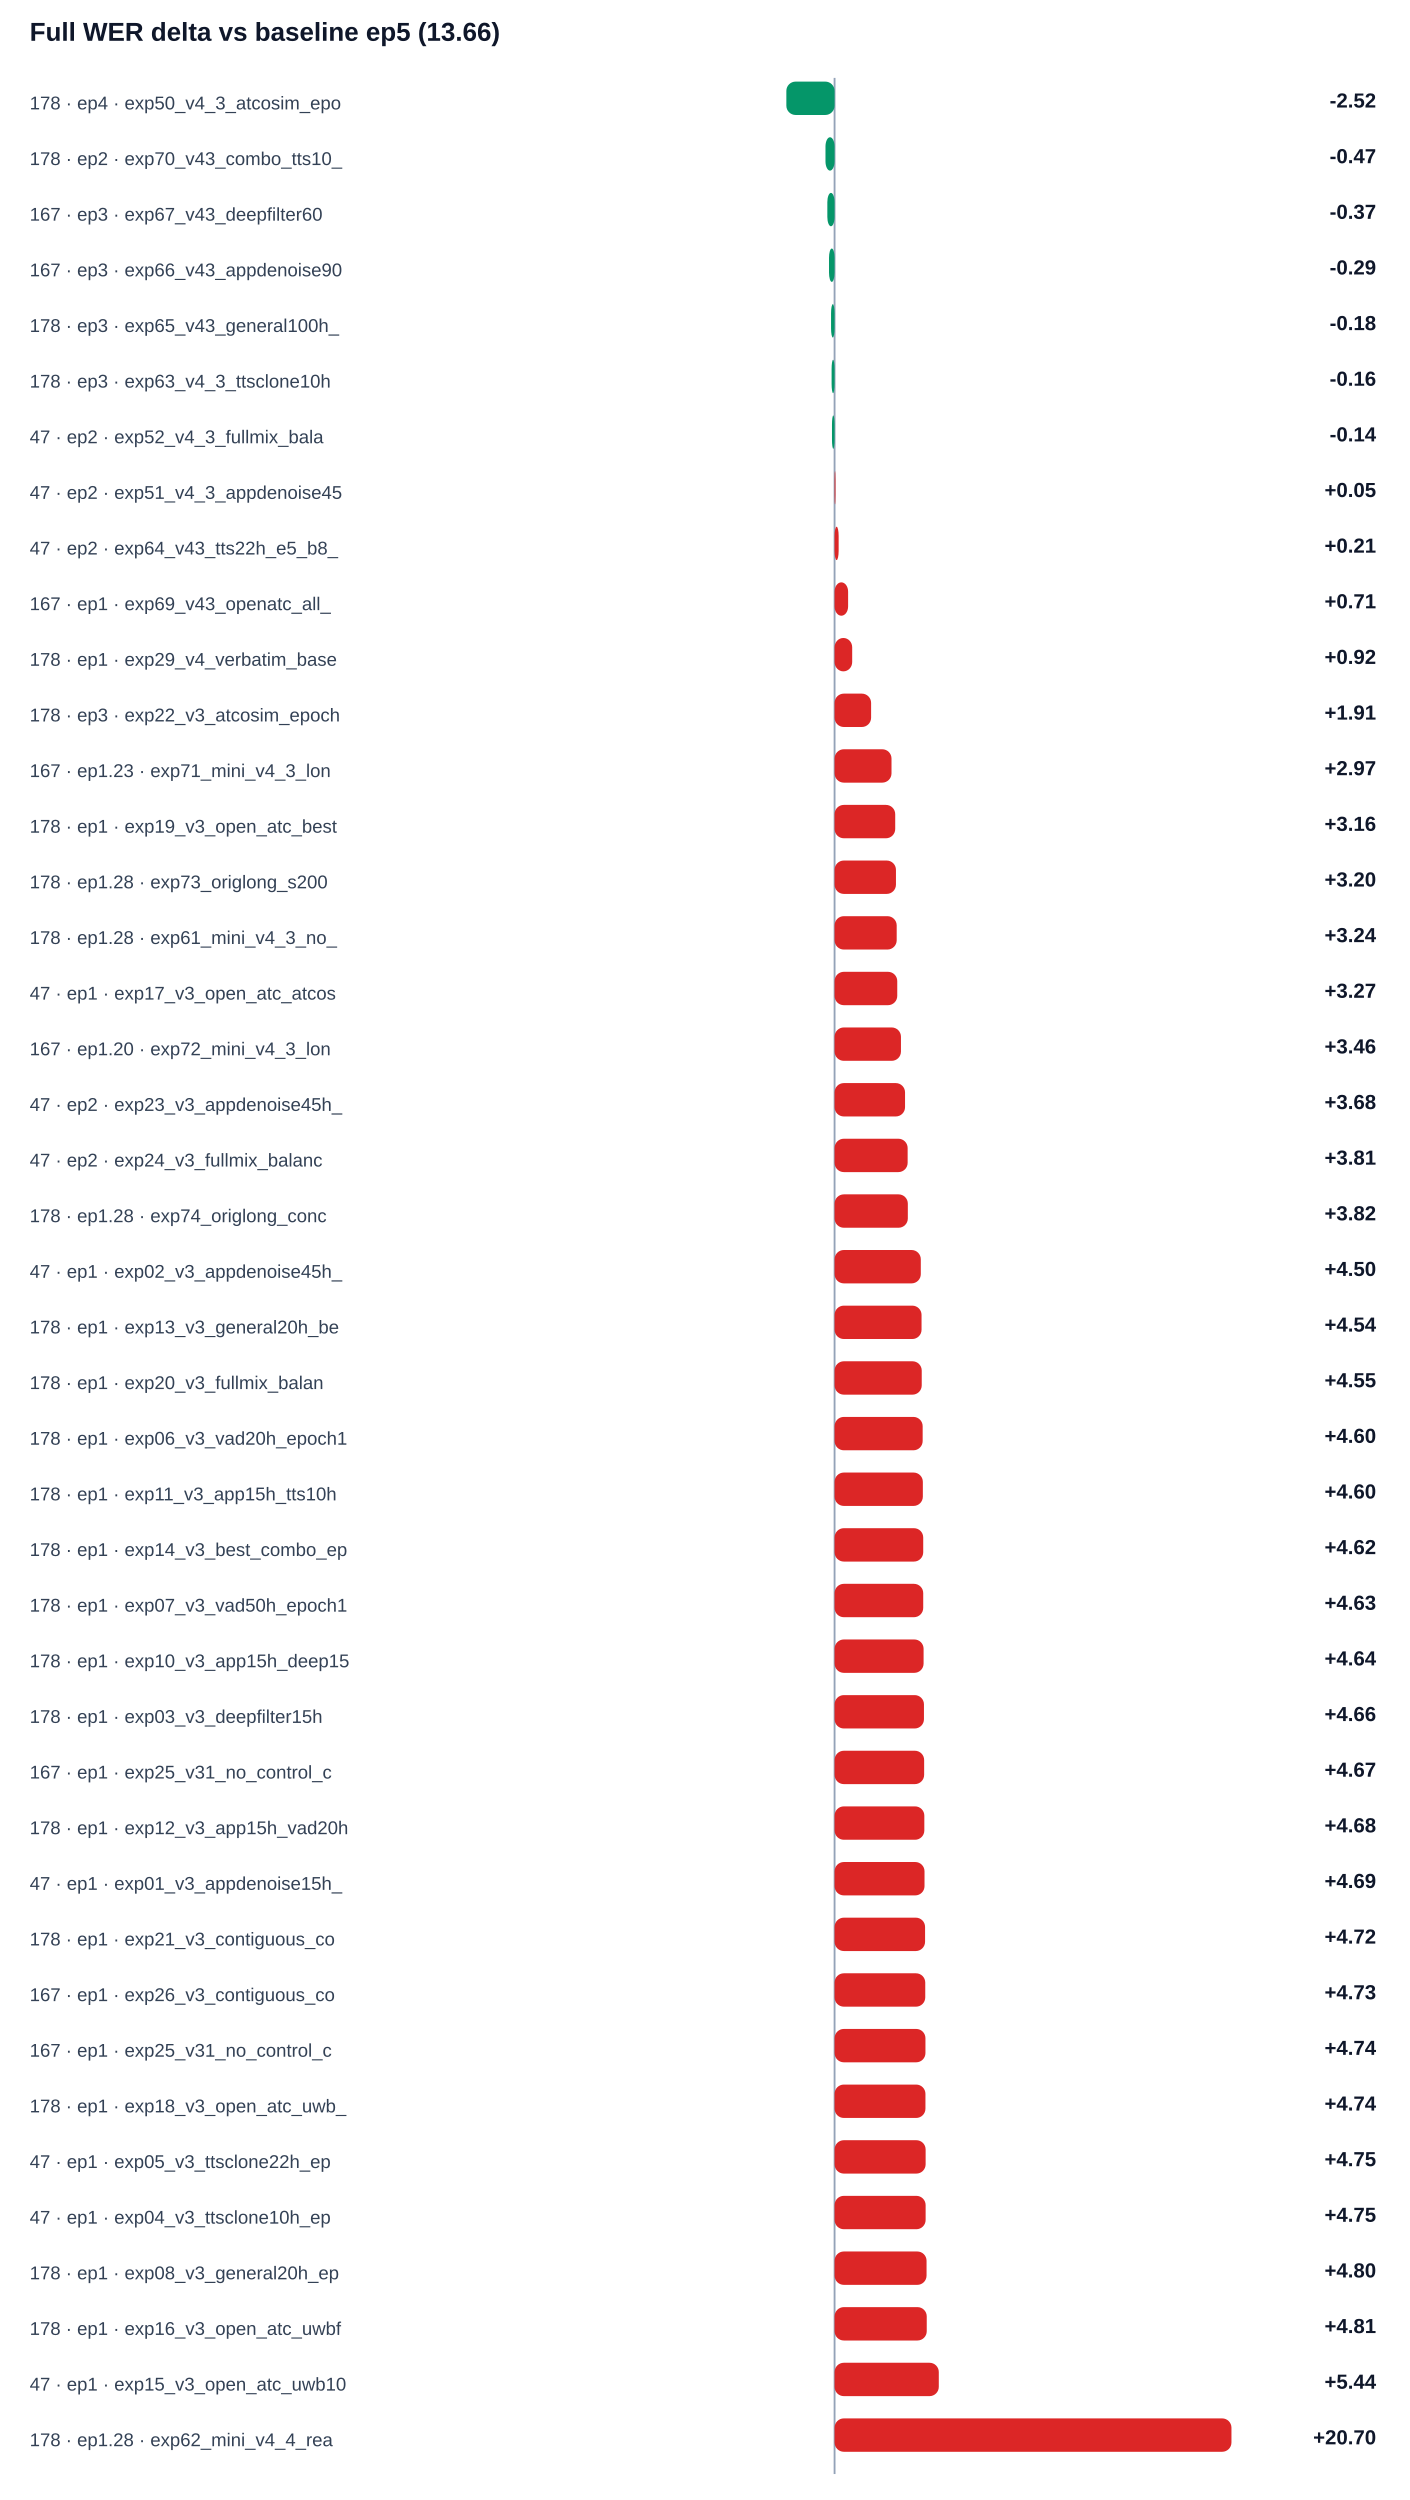
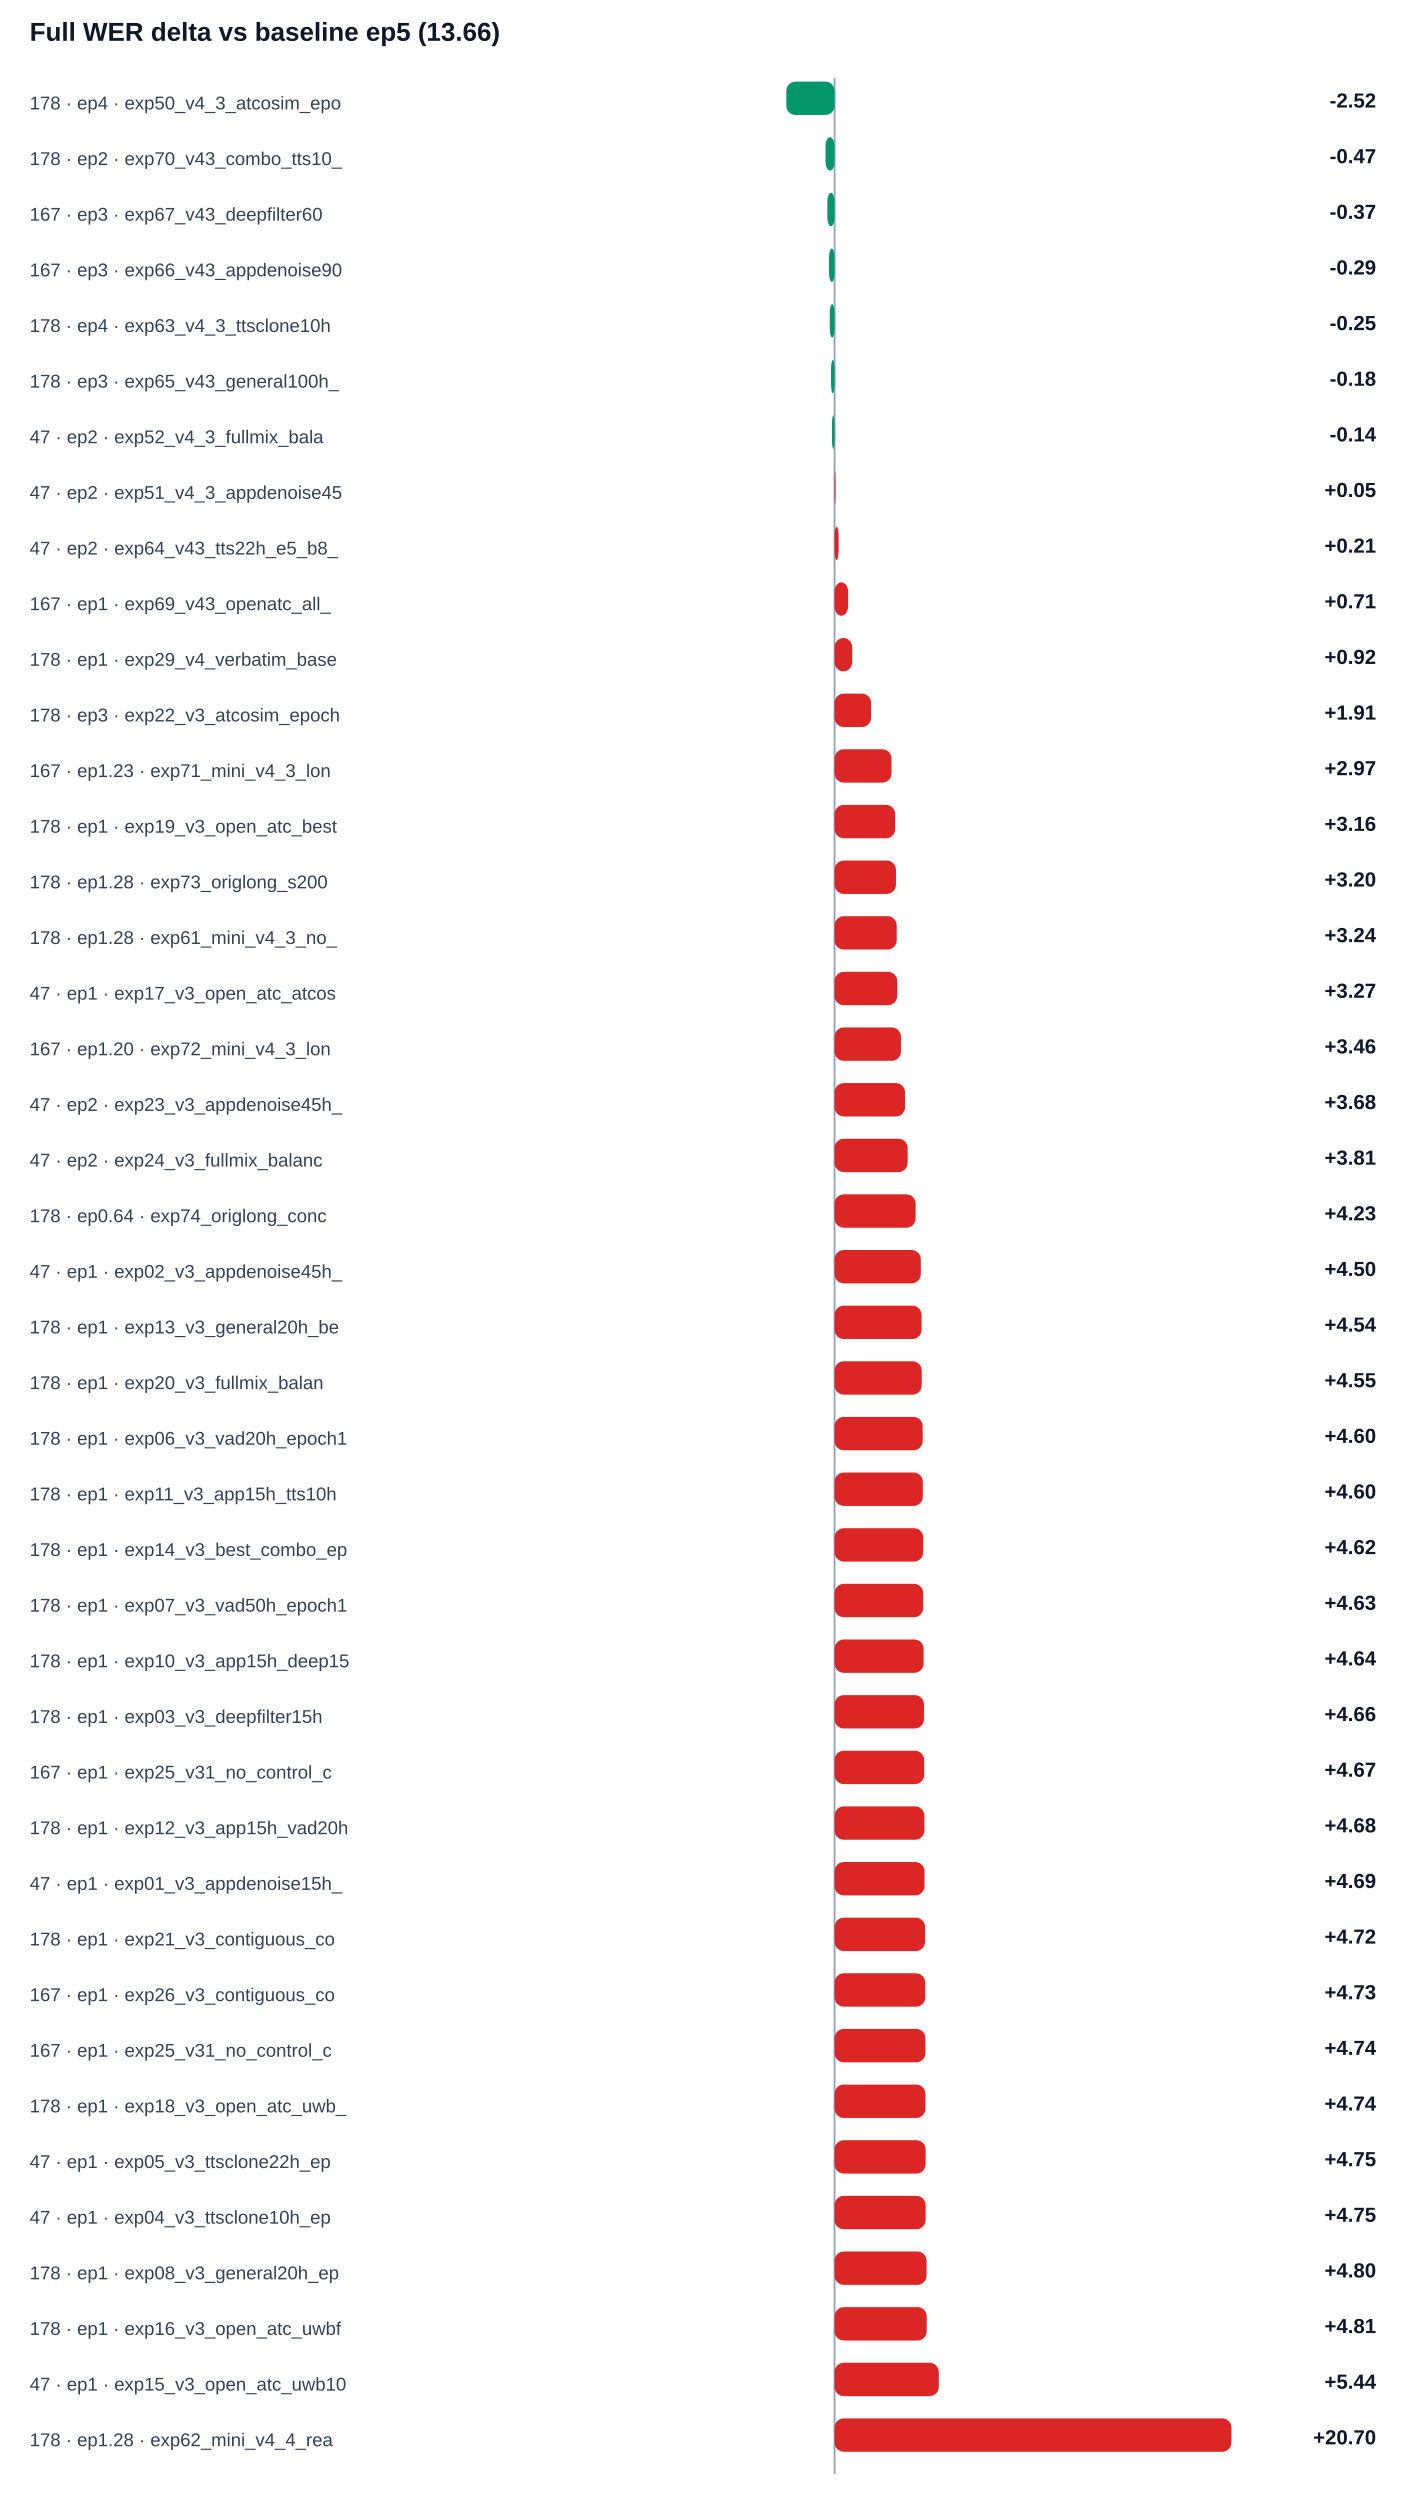
<svg xmlns="http://www.w3.org/2000/svg" width="100%" viewBox="0 0 760 1348" style="max-width:760px;background:#ffffff;border:1px solid #e5e7eb;border-radius:10px;">
  <text x="16.0" y="22.0" font-size="14" fill="#0f172a" text-anchor="start" font-family="Arial, sans-serif" font-weight="700">Full WER delta vs baseline ep5 (13.66)</text>
  <line x1="450" y1="42" x2="450" y2="1334" stroke="#94a3b8" />
  <text x="16.0" y="59.0" font-size="10" fill="#334155" text-anchor="start" font-family="Arial, sans-serif" font-weight="400">178 · ep4 · exp50_v4_3_atcosim_epo</text>
  <rect x="424.0" y="44" width="26.0" height="18" rx="5" fill="#059669" />
  <text x="742.0" y="58.0" font-size="11" fill="#0f172a" text-anchor="end" font-family="Arial, sans-serif" font-weight="700">-2.52</text>
  <text x="16.0" y="89.0" font-size="10" fill="#334155" text-anchor="start" font-family="Arial, sans-serif" font-weight="400">178 · ep2 · exp70_v43_combo_tts10_</text>
  <rect x="445.1" y="74" width="4.9" height="18" rx="5" fill="#059669" />
  <text x="742.0" y="88.0" font-size="11" fill="#0f172a" text-anchor="end" font-family="Arial, sans-serif" font-weight="700">-0.47</text>
  <text x="16.0" y="119.0" font-size="10" fill="#334155" text-anchor="start" font-family="Arial, sans-serif" font-weight="400">167 · ep3 · exp67_v43_deepfilter60</text>
  <rect x="446.1" y="104" width="3.9" height="18" rx="5" fill="#059669" />
  <text x="742.0" y="118.0" font-size="11" fill="#0f172a" text-anchor="end" font-family="Arial, sans-serif" font-weight="700">-0.37</text>
  <text x="16.0" y="149.0" font-size="10" fill="#334155" text-anchor="start" font-family="Arial, sans-serif" font-weight="400">167 · ep3 · exp66_v43_appdenoise90</text>
  <rect x="447.0" y="134" width="3.0" height="18" rx="5" fill="#059669" />
  <text x="742.0" y="148.0" font-size="11" fill="#0f172a" text-anchor="end" font-family="Arial, sans-serif" font-weight="700">-0.29</text>
-   <text x="16.0" y="179.0" font-size="10" fill="#334155" text-anchor="start" font-family="Arial, sans-serif" font-weight="400">178 · ep3 · exp65_v43_general100h_</text>
-   <rect x="448.1" y="164" width="1.9" height="18" rx="5" fill="#059669" />
-   <text x="742.0" y="178.0" font-size="11" fill="#0f172a" text-anchor="end" font-family="Arial, sans-serif" font-weight="700">-0.18</text>
-   <text x="16.0" y="209.0" font-size="10" fill="#334155" text-anchor="start" font-family="Arial, sans-serif" font-weight="400">178 · ep3 · exp63_v4_3_ttsclone10h</text>
-   <rect x="448.4" y="194" width="1.6" height="18" rx="5" fill="#059669" />
-   <text x="742.0" y="208.0" font-size="11" fill="#0f172a" text-anchor="end" font-family="Arial, sans-serif" font-weight="700">-0.16</text>
+   <text x="16.0" y="179.0" font-size="10" fill="#334155" text-anchor="start" font-family="Arial, sans-serif" font-weight="400">178 · ep4 · exp63_v4_3_ttsclone10h</text>
+   <rect x="447.4" y="164" width="2.6" height="18" rx="5" fill="#059669" />
+   <text x="742.0" y="178.0" font-size="11" fill="#0f172a" text-anchor="end" font-family="Arial, sans-serif" font-weight="700">-0.25</text>
+   <text x="16.0" y="209.0" font-size="10" fill="#334155" text-anchor="start" font-family="Arial, sans-serif" font-weight="400">178 · ep3 · exp65_v43_general100h_</text>
+   <rect x="448.1" y="194" width="1.9" height="18" rx="5" fill="#059669" />
+   <text x="742.0" y="208.0" font-size="11" fill="#0f172a" text-anchor="end" font-family="Arial, sans-serif" font-weight="700">-0.18</text>
  <text x="16.0" y="239.0" font-size="10" fill="#334155" text-anchor="start" font-family="Arial, sans-serif" font-weight="400">47 · ep2 · exp52_v4_3_fullmix_bala</text>
  <rect x="448.6" y="224" width="1.4" height="18" rx="5" fill="#059669" />
  <text x="742.0" y="238.0" font-size="11" fill="#0f172a" text-anchor="end" font-family="Arial, sans-serif" font-weight="700">-0.14</text>
  <text x="16.0" y="269.0" font-size="10" fill="#334155" text-anchor="start" font-family="Arial, sans-serif" font-weight="400">47 · ep2 · exp51_v4_3_appdenoise45</text>
  <rect x="450.0" y="254" width="0.5" height="18" rx="5" fill="#dc2626" />
  <text x="742.0" y="268.0" font-size="11" fill="#0f172a" text-anchor="end" font-family="Arial, sans-serif" font-weight="700">+0.05</text>
  <text x="16.0" y="299.0" font-size="10" fill="#334155" text-anchor="start" font-family="Arial, sans-serif" font-weight="400">47 · ep2 · exp64_v43_tts22h_e5_b8_</text>
  <rect x="450.0" y="284" width="2.2" height="18" rx="5" fill="#dc2626" />
  <text x="742.0" y="298.0" font-size="11" fill="#0f172a" text-anchor="end" font-family="Arial, sans-serif" font-weight="700">+0.21</text>
  <text x="16.0" y="329.0" font-size="10" fill="#334155" text-anchor="start" font-family="Arial, sans-serif" font-weight="400">167 · ep1 · exp69_v43_openatc_all_</text>
  <rect x="450.0" y="314" width="7.3" height="18" rx="5" fill="#dc2626" />
  <text x="742.0" y="328.0" font-size="11" fill="#0f172a" text-anchor="end" font-family="Arial, sans-serif" font-weight="700">+0.71</text>
  <text x="16.0" y="359.0" font-size="10" fill="#334155" text-anchor="start" font-family="Arial, sans-serif" font-weight="400">178 · ep1 · exp29_v4_verbatim_base</text>
  <rect x="450.0" y="344" width="9.5" height="18" rx="5" fill="#dc2626" />
  <text x="742.0" y="358.0" font-size="11" fill="#0f172a" text-anchor="end" font-family="Arial, sans-serif" font-weight="700">+0.92</text>
  <text x="16.0" y="389.0" font-size="10" fill="#334155" text-anchor="start" font-family="Arial, sans-serif" font-weight="400">178 · ep3 · exp22_v3_atcosim_epoch</text>
  <rect x="450.0" y="374" width="19.7" height="18" rx="5" fill="#dc2626" />
  <text x="742.0" y="388.0" font-size="11" fill="#0f172a" text-anchor="end" font-family="Arial, sans-serif" font-weight="700">+1.91</text>
  <text x="16.0" y="419.0" font-size="10" fill="#334155" text-anchor="start" font-family="Arial, sans-serif" font-weight="400">167 · ep1.23 · exp71_mini_v4_3_lon</text>
  <rect x="450.0" y="404" width="30.7" height="18" rx="5" fill="#dc2626" />
  <text x="742.0" y="418.0" font-size="11" fill="#0f172a" text-anchor="end" font-family="Arial, sans-serif" font-weight="700">+2.97</text>
  <text x="16.0" y="449.0" font-size="10" fill="#334155" text-anchor="start" font-family="Arial, sans-serif" font-weight="400">178 · ep1 · exp19_v3_open_atc_best</text>
  <rect x="450.0" y="434" width="32.7" height="18" rx="5" fill="#dc2626" />
  <text x="742.0" y="448.0" font-size="11" fill="#0f172a" text-anchor="end" font-family="Arial, sans-serif" font-weight="700">+3.16</text>
  <text x="16.0" y="479.0" font-size="10" fill="#334155" text-anchor="start" font-family="Arial, sans-serif" font-weight="400">178 · ep1.28 · exp73_origlong_s200</text>
  <rect x="450.0" y="464" width="33.1" height="18" rx="5" fill="#dc2626" />
  <text x="742.0" y="478.0" font-size="11" fill="#0f172a" text-anchor="end" font-family="Arial, sans-serif" font-weight="700">+3.20</text>
  <text x="16.0" y="509.0" font-size="10" fill="#334155" text-anchor="start" font-family="Arial, sans-serif" font-weight="400">178 · ep1.28 · exp61_mini_v4_3_no_</text>
  <rect x="450.0" y="494" width="33.5" height="18" rx="5" fill="#dc2626" />
  <text x="742.0" y="508.0" font-size="11" fill="#0f172a" text-anchor="end" font-family="Arial, sans-serif" font-weight="700">+3.24</text>
  <text x="16.0" y="539.0" font-size="10" fill="#334155" text-anchor="start" font-family="Arial, sans-serif" font-weight="400">47 · ep1 · exp17_v3_open_atc_atcos</text>
  <rect x="450.0" y="524" width="33.8" height="18" rx="5" fill="#dc2626" />
  <text x="742.0" y="538.0" font-size="11" fill="#0f172a" text-anchor="end" font-family="Arial, sans-serif" font-weight="700">+3.27</text>
  <text x="16.0" y="569.0" font-size="10" fill="#334155" text-anchor="start" font-family="Arial, sans-serif" font-weight="400">167 · ep1.20 · exp72_mini_v4_3_lon</text>
  <rect x="450.0" y="554" width="35.8" height="18" rx="5" fill="#dc2626" />
  <text x="742.0" y="568.0" font-size="11" fill="#0f172a" text-anchor="end" font-family="Arial, sans-serif" font-weight="700">+3.46</text>
  <text x="16.0" y="599.0" font-size="10" fill="#334155" text-anchor="start" font-family="Arial, sans-serif" font-weight="400">47 · ep2 · exp23_v3_appdenoise45h_</text>
  <rect x="450.0" y="584" width="38.0" height="18" rx="5" fill="#dc2626" />
  <text x="742.0" y="598.0" font-size="11" fill="#0f172a" text-anchor="end" font-family="Arial, sans-serif" font-weight="700">+3.68</text>
  <text x="16.0" y="629.0" font-size="10" fill="#334155" text-anchor="start" font-family="Arial, sans-serif" font-weight="400">47 · ep2 · exp24_v3_fullmix_balanc</text>
  <rect x="450.0" y="614" width="39.4" height="18" rx="5" fill="#dc2626" />
  <text x="742.0" y="628.0" font-size="11" fill="#0f172a" text-anchor="end" font-family="Arial, sans-serif" font-weight="700">+3.81</text>
-   <text x="16.0" y="659.0" font-size="10" fill="#334155" text-anchor="start" font-family="Arial, sans-serif" font-weight="400">178 · ep1.28 · exp74_origlong_conc</text>
-   <rect x="450.0" y="644" width="39.5" height="18" rx="5" fill="#dc2626" />
-   <text x="742.0" y="658.0" font-size="11" fill="#0f172a" text-anchor="end" font-family="Arial, sans-serif" font-weight="700">+3.82</text>
+   <text x="16.0" y="659.0" font-size="10" fill="#334155" text-anchor="start" font-family="Arial, sans-serif" font-weight="400">178 · ep0.64 · exp74_origlong_conc</text>
+   <rect x="450.0" y="644" width="43.7" height="18" rx="5" fill="#dc2626" />
+   <text x="742.0" y="658.0" font-size="11" fill="#0f172a" text-anchor="end" font-family="Arial, sans-serif" font-weight="700">+4.23</text>
  <text x="16.0" y="689.0" font-size="10" fill="#334155" text-anchor="start" font-family="Arial, sans-serif" font-weight="400">47 · ep1 · exp02_v3_appdenoise45h_</text>
  <rect x="450.0" y="674" width="46.5" height="18" rx="5" fill="#dc2626" />
  <text x="742.0" y="688.0" font-size="11" fill="#0f172a" text-anchor="end" font-family="Arial, sans-serif" font-weight="700">+4.50</text>
  <text x="16.0" y="719.0" font-size="10" fill="#334155" text-anchor="start" font-family="Arial, sans-serif" font-weight="400">178 · ep1 · exp13_v3_general20h_be</text>
  <rect x="450.0" y="704" width="46.9" height="18" rx="5" fill="#dc2626" />
  <text x="742.0" y="718.0" font-size="11" fill="#0f172a" text-anchor="end" font-family="Arial, sans-serif" font-weight="700">+4.54</text>
  <text x="16.0" y="749.0" font-size="10" fill="#334155" text-anchor="start" font-family="Arial, sans-serif" font-weight="400">178 · ep1 · exp20_v3_fullmix_balan</text>
  <rect x="450.0" y="734" width="47.0" height="18" rx="5" fill="#dc2626" />
  <text x="742.0" y="748.0" font-size="11" fill="#0f172a" text-anchor="end" font-family="Arial, sans-serif" font-weight="700">+4.55</text>
  <text x="16.0" y="779.0" font-size="10" fill="#334155" text-anchor="start" font-family="Arial, sans-serif" font-weight="400">178 · ep1 · exp06_v3_vad20h_epoch1</text>
  <rect x="450.0" y="764" width="47.5" height="18" rx="5" fill="#dc2626" />
  <text x="742.0" y="778.0" font-size="11" fill="#0f172a" text-anchor="end" font-family="Arial, sans-serif" font-weight="700">+4.60</text>
  <text x="16.0" y="809.0" font-size="10" fill="#334155" text-anchor="start" font-family="Arial, sans-serif" font-weight="400">178 · ep1 · exp11_v3_app15h_tts10h</text>
  <rect x="450.0" y="794" width="47.6" height="18" rx="5" fill="#dc2626" />
  <text x="742.0" y="808.0" font-size="11" fill="#0f172a" text-anchor="end" font-family="Arial, sans-serif" font-weight="700">+4.60</text>
  <text x="16.0" y="839.0" font-size="10" fill="#334155" text-anchor="start" font-family="Arial, sans-serif" font-weight="400">178 · ep1 · exp14_v3_best_combo_ep</text>
  <rect x="450.0" y="824" width="47.8" height="18" rx="5" fill="#dc2626" />
  <text x="742.0" y="838.0" font-size="11" fill="#0f172a" text-anchor="end" font-family="Arial, sans-serif" font-weight="700">+4.62</text>
  <text x="16.0" y="869.0" font-size="10" fill="#334155" text-anchor="start" font-family="Arial, sans-serif" font-weight="400">178 · ep1 · exp07_v3_vad50h_epoch1</text>
  <rect x="450.0" y="854" width="47.8" height="18" rx="5" fill="#dc2626" />
  <text x="742.0" y="868.0" font-size="11" fill="#0f172a" text-anchor="end" font-family="Arial, sans-serif" font-weight="700">+4.63</text>
  <text x="16.0" y="899.0" font-size="10" fill="#334155" text-anchor="start" font-family="Arial, sans-serif" font-weight="400">178 · ep1 · exp10_v3_app15h_deep15</text>
  <rect x="450.0" y="884" width="48.0" height="18" rx="5" fill="#dc2626" />
  <text x="742.0" y="898.0" font-size="11" fill="#0f172a" text-anchor="end" font-family="Arial, sans-serif" font-weight="700">+4.64</text>
  <text x="16.0" y="929.0" font-size="10" fill="#334155" text-anchor="start" font-family="Arial, sans-serif" font-weight="400">178 · ep1 · exp03_v3_deepfilter15h</text>
  <rect x="450.0" y="914" width="48.2" height="18" rx="5" fill="#dc2626" />
  <text x="742.0" y="928.0" font-size="11" fill="#0f172a" text-anchor="end" font-family="Arial, sans-serif" font-weight="700">+4.66</text>
  <text x="16.0" y="959.0" font-size="10" fill="#334155" text-anchor="start" font-family="Arial, sans-serif" font-weight="400">167 · ep1 · exp25_v31_no_control_c</text>
  <rect x="450.0" y="944" width="48.3" height="18" rx="5" fill="#dc2626" />
  <text x="742.0" y="958.0" font-size="11" fill="#0f172a" text-anchor="end" font-family="Arial, sans-serif" font-weight="700">+4.67</text>
  <text x="16.0" y="989.0" font-size="10" fill="#334155" text-anchor="start" font-family="Arial, sans-serif" font-weight="400">178 · ep1 · exp12_v3_app15h_vad20h</text>
  <rect x="450.0" y="974" width="48.4" height="18" rx="5" fill="#dc2626" />
  <text x="742.0" y="988.0" font-size="11" fill="#0f172a" text-anchor="end" font-family="Arial, sans-serif" font-weight="700">+4.68</text>
  <text x="16.0" y="1019.0" font-size="10" fill="#334155" text-anchor="start" font-family="Arial, sans-serif" font-weight="400">47 · ep1 · exp01_v3_appdenoise15h_</text>
  <rect x="450.0" y="1004" width="48.5" height="18" rx="5" fill="#dc2626" />
  <text x="742.0" y="1018.0" font-size="11" fill="#0f172a" text-anchor="end" font-family="Arial, sans-serif" font-weight="700">+4.69</text>
  <text x="16.0" y="1049.0" font-size="10" fill="#334155" text-anchor="start" font-family="Arial, sans-serif" font-weight="400">178 · ep1 · exp21_v3_contiguous_co</text>
  <rect x="450.0" y="1034" width="48.8" height="18" rx="5" fill="#dc2626" />
  <text x="742.0" y="1048.0" font-size="11" fill="#0f172a" text-anchor="end" font-family="Arial, sans-serif" font-weight="700">+4.72</text>
  <text x="16.0" y="1079.0" font-size="10" fill="#334155" text-anchor="start" font-family="Arial, sans-serif" font-weight="400">167 · ep1 · exp26_v3_contiguous_co</text>
  <rect x="450.0" y="1064" width="48.9" height="18" rx="5" fill="#dc2626" />
  <text x="742.0" y="1078.0" font-size="11" fill="#0f172a" text-anchor="end" font-family="Arial, sans-serif" font-weight="700">+4.73</text>
  <text x="16.0" y="1109.0" font-size="10" fill="#334155" text-anchor="start" font-family="Arial, sans-serif" font-weight="400">167 · ep1 · exp25_v31_no_control_c</text>
  <rect x="450.0" y="1094" width="49.0" height="18" rx="5" fill="#dc2626" />
  <text x="742.0" y="1108.0" font-size="11" fill="#0f172a" text-anchor="end" font-family="Arial, sans-serif" font-weight="700">+4.74</text>
  <text x="16.0" y="1139.0" font-size="10" fill="#334155" text-anchor="start" font-family="Arial, sans-serif" font-weight="400">178 · ep1 · exp18_v3_open_atc_uwb_</text>
  <rect x="450.0" y="1124" width="49.0" height="18" rx="5" fill="#dc2626" />
  <text x="742.0" y="1138.0" font-size="11" fill="#0f172a" text-anchor="end" font-family="Arial, sans-serif" font-weight="700">+4.74</text>
  <text x="16.0" y="1169.0" font-size="10" fill="#334155" text-anchor="start" font-family="Arial, sans-serif" font-weight="400">47 · ep1 · exp05_v3_ttsclone22h_ep</text>
  <rect x="450.0" y="1154" width="49.1" height="18" rx="5" fill="#dc2626" />
  <text x="742.0" y="1168.0" font-size="11" fill="#0f172a" text-anchor="end" font-family="Arial, sans-serif" font-weight="700">+4.75</text>
  <text x="16.0" y="1199.0" font-size="10" fill="#334155" text-anchor="start" font-family="Arial, sans-serif" font-weight="400">47 · ep1 · exp04_v3_ttsclone10h_ep</text>
  <rect x="450.0" y="1184" width="49.1" height="18" rx="5" fill="#dc2626" />
  <text x="742.0" y="1198.0" font-size="11" fill="#0f172a" text-anchor="end" font-family="Arial, sans-serif" font-weight="700">+4.75</text>
  <text x="16.0" y="1229.0" font-size="10" fill="#334155" text-anchor="start" font-family="Arial, sans-serif" font-weight="400">178 · ep1 · exp08_v3_general20h_ep</text>
  <rect x="450.0" y="1214" width="49.6" height="18" rx="5" fill="#dc2626" />
  <text x="742.0" y="1228.0" font-size="11" fill="#0f172a" text-anchor="end" font-family="Arial, sans-serif" font-weight="700">+4.80</text>
  <text x="16.0" y="1259.0" font-size="10" fill="#334155" text-anchor="start" font-family="Arial, sans-serif" font-weight="400">178 · ep1 · exp16_v3_open_atc_uwbf</text>
  <rect x="450.0" y="1244" width="49.7" height="18" rx="5" fill="#dc2626" />
  <text x="742.0" y="1258.0" font-size="11" fill="#0f172a" text-anchor="end" font-family="Arial, sans-serif" font-weight="700">+4.81</text>
  <text x="16.0" y="1289.0" font-size="10" fill="#334155" text-anchor="start" font-family="Arial, sans-serif" font-weight="400">47 · ep1 · exp15_v3_open_atc_uwb10</text>
  <rect x="450.0" y="1274" width="56.2" height="18" rx="5" fill="#dc2626" />
  <text x="742.0" y="1288.0" font-size="11" fill="#0f172a" text-anchor="end" font-family="Arial, sans-serif" font-weight="700">+5.44</text>
  <text x="16.0" y="1319.0" font-size="10" fill="#334155" text-anchor="start" font-family="Arial, sans-serif" font-weight="400">178 · ep1.28 · exp62_mini_v4_4_rea</text>
  <rect x="450.0" y="1304" width="214.0" height="18" rx="5" fill="#dc2626" />
  <text x="742.0" y="1318.0" font-size="11" fill="#0f172a" text-anchor="end" font-family="Arial, sans-serif" font-weight="700">+20.70</text>
</svg>
